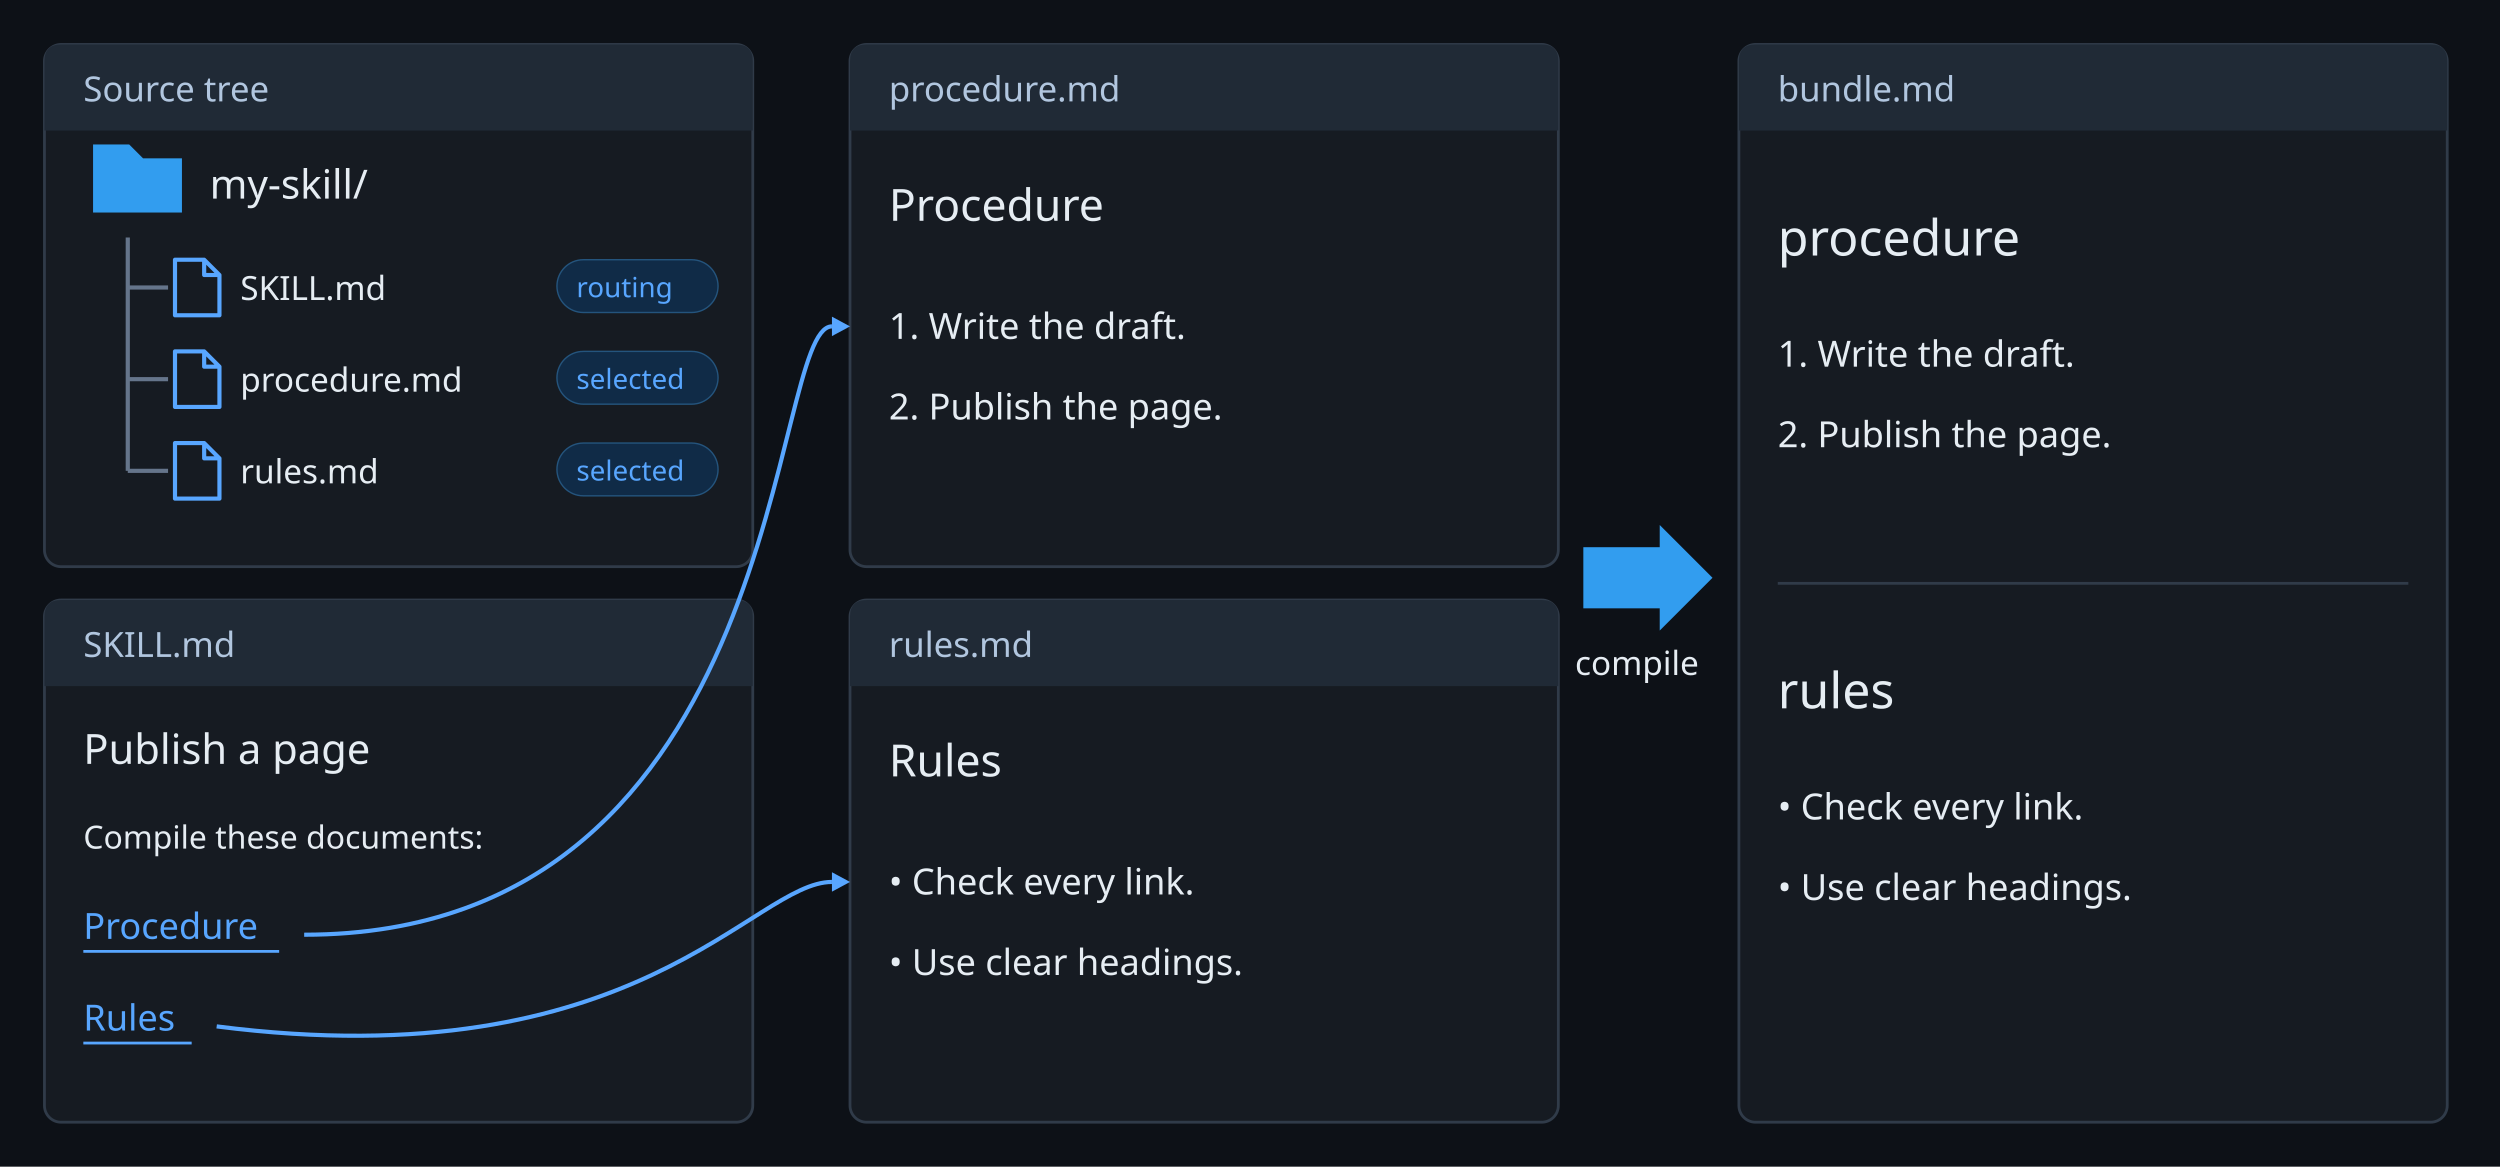
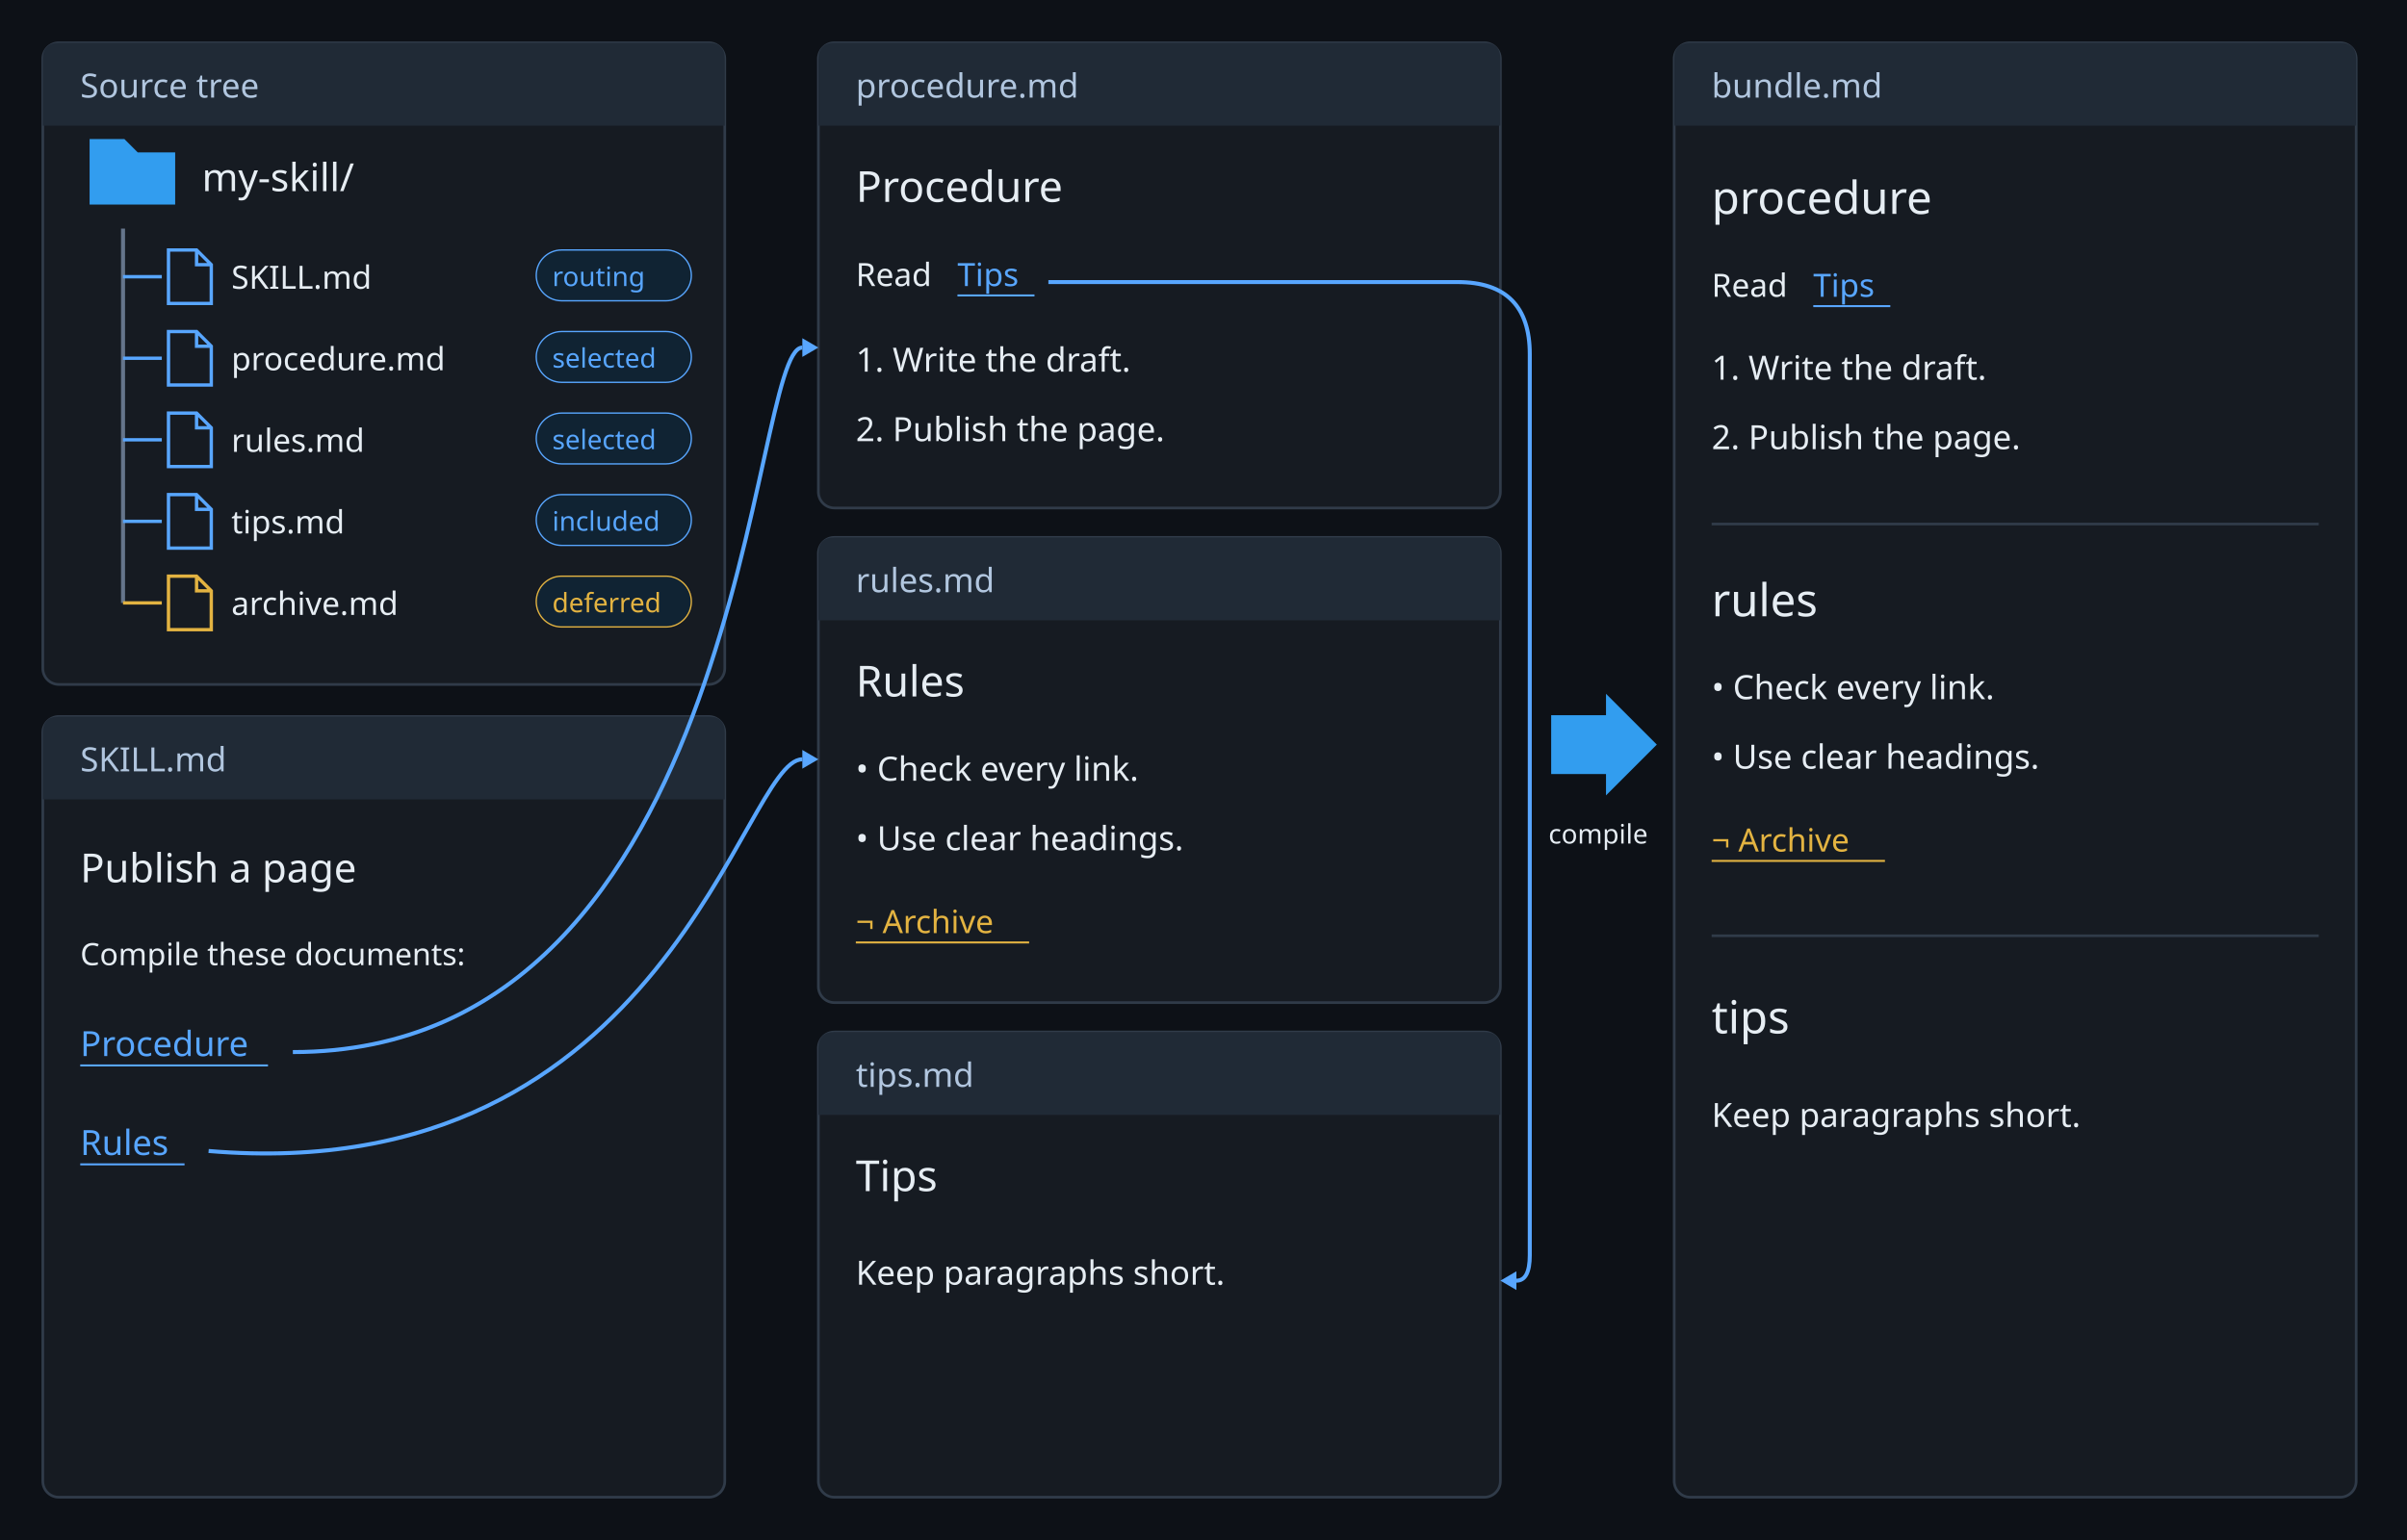
- <svg xmlns="http://www.w3.org/2000/svg" width="1800" height="840" viewBox="0 0 1800 840" role="img" aria-labelledby="title description">
-   <rect width="1800" height="840" fill="#0d1117" />
+ <svg xmlns="http://www.w3.org/2000/svg" width="1800" height="1152" viewBox="0 0 1800 1152" role="img" aria-labelledby="title description">
+   <rect width="1800" height="1152" fill="#0d1117" />
  <g font-family="IBM Plex Mono">
-     <rect x="32" y="32" width="510" height="376" rx="12" fill="#161b22" stroke="#303b49" stroke-width="2" />
-     <path d="M 44 32 H 530 Q 542 32 542 44 V 94 H 32 V 44 Q 32 32 44 32" fill="#202a36" />
+     <rect x="32" y="32" width="510" height="480" rx="12" fill="#161b22" stroke="#303b49" stroke-width="2" />
+     <path d="M44 32 H530 Q542 32 542 44 V94 H32 V44 Q32 32 44 32" fill="#202a36" />
    <text x="60" y="73" font-size="25" fill="#b1c6df" font-weight="400">Source tree</text>
-     <rect x="32" y="432" width="510" height="376" rx="12" fill="#161b22" stroke="#303b49" stroke-width="2" />
-     <path d="M 44 432 H 530 Q 542 432 542 444 V 494 H 32 V 444 Q 32 432 44 432" fill="#202a36" />
-     <text x="60" y="473" font-size="25" fill="#b1c6df" font-weight="400">SKILL.md</text>
-     <rect x="612" y="32" width="510" height="376" rx="12" fill="#161b22" stroke="#303b49" stroke-width="2" />
-     <path d="M 624 32 H 1110 Q 1122 32 1122 44 V 94 H 612 V 44 Q 612 32 624 32" fill="#202a36" />
+     <rect x="32" y="536" width="510" height="584" rx="12" fill="#161b22" stroke="#303b49" stroke-width="2" />
+     <path d="M44 536 H530 Q542 536 542 548 V598 H32 V548 Q32 536 44 536" fill="#202a36" />
+     <text x="60" y="577" font-size="25" fill="#b1c6df" font-weight="400">SKILL.md</text>
+     <rect x="612" y="32" width="510" height="348" rx="12" fill="#161b22" stroke="#303b49" stroke-width="2" />
+     <path d="M624 32 H1110 Q1122 32 1122 44 V94 H612 V44 Q612 32 624 32" fill="#202a36" />
    <text x="640" y="73" font-size="25" fill="#b1c6df" font-weight="400">procedure.md</text>
-     <rect x="612" y="432" width="510" height="376" rx="12" fill="#161b22" stroke="#303b49" stroke-width="2" />
-     <path d="M 624 432 H 1110 Q 1122 432 1122 444 V 494 H 612 V 444 Q 612 432 624 432" fill="#202a36" />
-     <text x="640" y="473" font-size="25" fill="#b1c6df" font-weight="400">rules.md</text>
-     <rect x="1252" y="32" width="510" height="776" rx="12" fill="#161b22" stroke="#303b49" stroke-width="2" />
-     <path d="M 1264 32 H 1750 Q 1762 32 1762 44 V 94 H 1252 V 44 Q 1252 32 1264 32" fill="#202a36" />
+     <rect x="612" y="402" width="510" height="348" rx="12" fill="#161b22" stroke="#303b49" stroke-width="2" />
+     <path d="M624 402 H1110 Q1122 402 1122 414 V464 H612 V414 Q612 402 624 402" fill="#202a36" />
+     <text x="640" y="443" font-size="25" fill="#b1c6df" font-weight="400">rules.md</text>
+     <rect x="612" y="772" width="510" height="348" rx="12" fill="#161b22" stroke="#303b49" stroke-width="2" />
+     <path d="M624 772 H1110 Q1122 772 1122 784 V834 H612 V784 Q612 772 624 772" fill="#202a36" />
+     <text x="640" y="813" font-size="25" fill="#b1c6df" font-weight="400">tips.md</text>
+     <rect x="1252" y="32" width="510" height="1088" rx="12" fill="#161b22" stroke="#303b49" stroke-width="2" />
+     <path d="M1264 32 H1750 Q1762 32 1762 44 V94 H1252 V44 Q1252 32 1264 32" fill="#202a36" />
    <text x="1280" y="73" font-size="25" fill="#b1c6df" font-weight="400">bundle.md</text>
-     <path d="M 67 124 v -20 h 26 l 10 10 h 28 v 39 H 67 z" fill="#329def" />
    <text x="151" y="143" font-size="29" fill="#e6edf3" font-weight="400">my-skill/</text>
-     <path d="M 92 171 V 339 M 92 207 H 121 M 92 273 H 121 M 92 339 H 121" fill="none" stroke="#65758b" stroke-width="3" />
-     <path d="M 126 187 h 21 l 11 11 v 29 h -32 z M 147 187 v 11 h 11" fill="none" stroke="#58a6ff" stroke-width="3" stroke-linejoin="round" />
+     <path d="M67 124 v-20 h26 l10 10 h28 v39 H67z" fill="#329def" />
+     <path d="M92 171 V451" fill="none" stroke="#65758b" stroke-width="3" />
+     <path d="M92 207 H121 M126 187 h21 l11 11 v29 h-32z M147 187 v11 h11" fill="none" stroke="#58a6ff" stroke-width="2.5" />
    <text x="173" y="216" font-size="24" fill="#e6edf3" font-weight="400">SKILL.md</text>
-     <rect x="401" y="187" width="116" height="38" rx="19" fill="#102b47" stroke="#24547d" />
-     <text x="415" y="214" font-size="20" fill="#58a6ff" font-weight="400">routing</text>
-     <path d="M 126 253 h 21 l 11 11 v 29 h -32 z M 147 253 v 11 h 11" fill="none" stroke="#58a6ff" stroke-width="3" stroke-linejoin="round" />
-     <text x="173" y="282" font-size="24" fill="#e6edf3" font-weight="400">procedure.md</text>
-     <rect x="401" y="253" width="116" height="38" rx="19" fill="#102b47" stroke="#24547d" />
-     <text x="415" y="280" font-size="20" fill="#58a6ff" font-weight="400">selected</text>
-     <path d="M 126 319 h 21 l 11 11 v 29 h -32 z M 147 319 v 11 h 11" fill="none" stroke="#58a6ff" stroke-width="3" stroke-linejoin="round" />
-     <text x="173" y="348" font-size="24" fill="#e6edf3" font-weight="400">rules.md</text>
-     <rect x="401" y="319" width="116" height="38" rx="19" fill="#102b47" stroke="#24547d" />
-     <text x="415" y="346" font-size="20" fill="#58a6ff" font-weight="400">selected</text>
-     <text x="60" y="550" font-size="30" fill="#e6edf3" font-weight="500">Publish a page</text>
-     <text x="60" y="611" font-size="23" fill="#e6edf3" font-weight="400">Compile these documents:</text>
-     <text x="60" y="676" font-size="26" fill="#58a6ff" font-weight="400">Procedure</text>
-     <path d="M60 685 H201" stroke="#58a6ff" stroke-width="2" />
-     <text x="60" y="742" font-size="26" fill="#58a6ff" font-weight="400">Rules</text>
-     <path d="M60 751 H138" stroke="#58a6ff" stroke-width="2" />
-     <text x="640" y="159" font-size="32" fill="#e6edf3" font-weight="500">Procedure</text>
-     <text x="640" y="244" font-size="26" fill="#e6edf3" font-weight="400">1. Write the draft.</text>
-     <text x="640" y="302" font-size="26" fill="#e6edf3" font-weight="400">2. Publish the page.</text>
-     <text x="640" y="559" font-size="32" fill="#e6edf3" font-weight="500">Rules</text>
-     <text x="640" y="644" font-size="26" fill="#e6edf3" font-weight="400">• Check every link.</text>
-     <text x="640" y="702" font-size="26" fill="#e6edf3" font-weight="400">• Use clear headings.</text>
-     <text x="1280" y="184" font-size="36" fill="#e6edf3" font-weight="500">procedure</text>
-     <text x="1280" y="264" font-size="26" fill="#e6edf3" font-weight="400">1. Write the draft.</text>
-     <text x="1280" y="322" font-size="26" fill="#e6edf3" font-weight="400">2. Publish the page.</text>
-     <path d="M1280 420 H1734" stroke="#303b49" stroke-width="2" />
-     <text x="1280" y="510" font-size="36" fill="#e6edf3" font-weight="500">rules</text>
-     <text x="1280" y="590" font-size="26" fill="#e6edf3" font-weight="400">• Check every link.</text>
-     <text x="1280" y="648" font-size="26" fill="#e6edf3" font-weight="400">• Use clear headings.</text>
-     <path d="M219 673 C570 673 553 235 599 235" fill="none" stroke="#58a6ff" stroke-width="3" />
-     <path d="M599 228 L612 235 L599 242 Z" fill="#58a6ff" />
-     <path d="M156 739 C460 778 542 635 599 635" fill="none" stroke="#58a6ff" stroke-width="3" />
-     <path d="M599 628 L612 635 L599 642 Z" fill="#58a6ff" />
-     <path d="M1140 394 H1195 V378 L1233 416 L1195 454 V438 H1140 Z" fill="#329def" />
-     <text x="1134" y="486" font-size="24" fill="#e6edf3" font-weight="400">compile</text>
+     <rect x="401" y="187" width="116" height="38" rx="19" fill="#102333" stroke="#58a6ff" />
+     <text x="413" y="214" font-size="20" fill="#58a6ff" font-weight="400">routing</text>
+     <path d="M92 268 H121 M126 248 h21 l11 11 v29 h-32z M147 248 v11 h11" fill="none" stroke="#58a6ff" stroke-width="2.5" />
+     <text x="173" y="277" font-size="24" fill="#e6edf3" font-weight="400">procedure.md</text>
+     <rect x="401" y="248" width="116" height="38" rx="19" fill="#102333" stroke="#58a6ff" />
+     <text x="413" y="275" font-size="20" fill="#58a6ff" font-weight="400">selected</text>
+     <path d="M92 329 H121 M126 309 h21 l11 11 v29 h-32z M147 309 v11 h11" fill="none" stroke="#58a6ff" stroke-width="2.5" />
+     <text x="173" y="338" font-size="24" fill="#e6edf3" font-weight="400">rules.md</text>
+     <rect x="401" y="309" width="116" height="38" rx="19" fill="#102333" stroke="#58a6ff" />
+     <text x="413" y="336" font-size="20" fill="#58a6ff" font-weight="400">selected</text>
+     <path d="M92 390 H121 M126 370 h21 l11 11 v29 h-32z M147 370 v11 h11" fill="none" stroke="#58a6ff" stroke-width="2.5" />
+     <text x="173" y="399" font-size="24" fill="#e6edf3" font-weight="400">tips.md</text>
+     <rect x="401" y="370" width="116" height="38" rx="19" fill="#102333" stroke="#58a6ff" />
+     <text x="413" y="397" font-size="20" fill="#58a6ff" font-weight="400">included</text>
+     <path d="M92 451 H121 M126 431 h21 l11 11 v29 h-32z M147 431 v11 h11" fill="none" stroke="#e3b341" stroke-width="2.5" />
+     <text x="173" y="460" font-size="24" fill="#e6edf3" font-weight="400">archive.md</text>
+     <rect x="401" y="431" width="116" height="38" rx="19" fill="#102333" stroke="#e3b341" />
+     <text x="413" y="458" font-size="20" fill="#e3b341" font-weight="400">deferred</text>
+     <text x="60" y="660" font-size="30" fill="#e6edf3" font-weight="500">Publish a page</text>
+     <text x="60" y="722" font-size="23" fill="#e6edf3" font-weight="400">Compile these documents:</text>
+     <text x="60" y="790" font-size="26" fill="#58a6ff" font-weight="400">Procedure</text>
+     <path d="M60 797 h140.4" stroke="#58a6ff" stroke-width="1.5" />
+     <text x="60" y="864" font-size="26" fill="#58a6ff" font-weight="400">Rules</text>
+     <path d="M60 871 h78" stroke="#58a6ff" stroke-width="1.5" />
+     <text x="640" y="151" font-size="32" fill="#e6edf3" font-weight="500">Procedure</text>
+     <text x="640" y="214" font-size="24" fill="#e6edf3" font-weight="400">Read</text>
+     <text x="716" y="214" font-size="24" fill="#58a6ff" font-weight="400">Tips</text>
+     <path d="M716 221 h57.6" stroke="#58a6ff" stroke-width="1.5" />
+     <text x="640" y="278" font-size="25" fill="#e6edf3" font-weight="400">1. Write the draft.</text>
+     <text x="640" y="330" font-size="25" fill="#e6edf3" font-weight="400">2. Publish the page.</text>
+     <text x="640" y="521" font-size="32" fill="#e6edf3" font-weight="500">Rules</text>
+     <text x="640" y="584" font-size="25" fill="#e6edf3" font-weight="400">• Check every link.</text>
+     <text x="640" y="636" font-size="25" fill="#e6edf3" font-weight="400">• Use clear headings.</text>
+     <text x="640" y="698" font-size="24" fill="#e3b341" font-weight="400">¬ Archive</text>
+     <path d="M640 705 h129.6" stroke="#e3b341" stroke-width="1.5" />
+     <text x="640" y="891" font-size="32" fill="#e6edf3" font-weight="500">Tips</text>
+     <text x="640" y="961" font-size="25" fill="#e6edf3" font-weight="400">Keep paragraphs short.</text>
+     <text x="1280" y="160" font-size="34" fill="#e6edf3" font-weight="500">procedure</text>
+     <text x="1280" y="222" font-size="24" fill="#e6edf3" font-weight="400">Read</text>
+     <text x="1356" y="222" font-size="24" fill="#58a6ff" font-weight="400">Tips</text>
+     <path d="M1356 229 h57.6" stroke="#58a6ff" stroke-width="1.5" />
+     <text x="1280" y="284" font-size="25" fill="#e6edf3" font-weight="400">1. Write the draft.</text>
+     <text x="1280" y="336" font-size="25" fill="#e6edf3" font-weight="400">2. Publish the page.</text>
+     <path d="M1280 392 H1734" stroke="#303b49" stroke-width="2" />
+     <text x="1280" y="461" font-size="34" fill="#e6edf3" font-weight="500">rules</text>
+     <text x="1280" y="523" font-size="25" fill="#e6edf3" font-weight="400">• Check every link.</text>
+     <text x="1280" y="575" font-size="25" fill="#e6edf3" font-weight="400">• Use clear headings.</text>
+     <text x="1280" y="637" font-size="24" fill="#e3b341" font-weight="400">¬ Archive</text>
+     <path d="M1280 644 h129.6" stroke="#e3b341" stroke-width="1.5" />
+     <path d="M1280 700 H1734" stroke="#303b49" stroke-width="2" />
+     <text x="1280" y="773" font-size="34" fill="#e6edf3" font-weight="500">tips</text>
+     <text x="1280" y="843" font-size="25" fill="#e6edf3" font-weight="400">Keep paragraphs short.</text>
+     <path d="M219 787 C560 787 560 260 600 260" fill="none" stroke="#58a6ff" stroke-width="3" />
+     <path d="M600 253 L612 260 L600 267 Z" fill="#58a6ff" />
+     <path d="M156 861 C500 890 555 568 600 568" fill="none" stroke="#58a6ff" stroke-width="3" />
+     <path d="M600 561 L612 568 L600 575 Z" fill="#58a6ff" />
+     <path d="M784 211 H1090 Q1144 211 1144 265 V939 Q1144 958 1134 958" fill="none" stroke="#58a6ff" stroke-width="3" />
+     <path d="M1134 951 L1122 958 L1134 965 Z" fill="#58a6ff" />
+     <path d="M1160 535 H1201 V519 L1239 557 L1201 595 V579 H1160Z" fill="#329def" />
+     <text x="1158" y="631" font-size="20" fill="#e6edf3" font-weight="400">compile</text>
  </g>
</svg>
